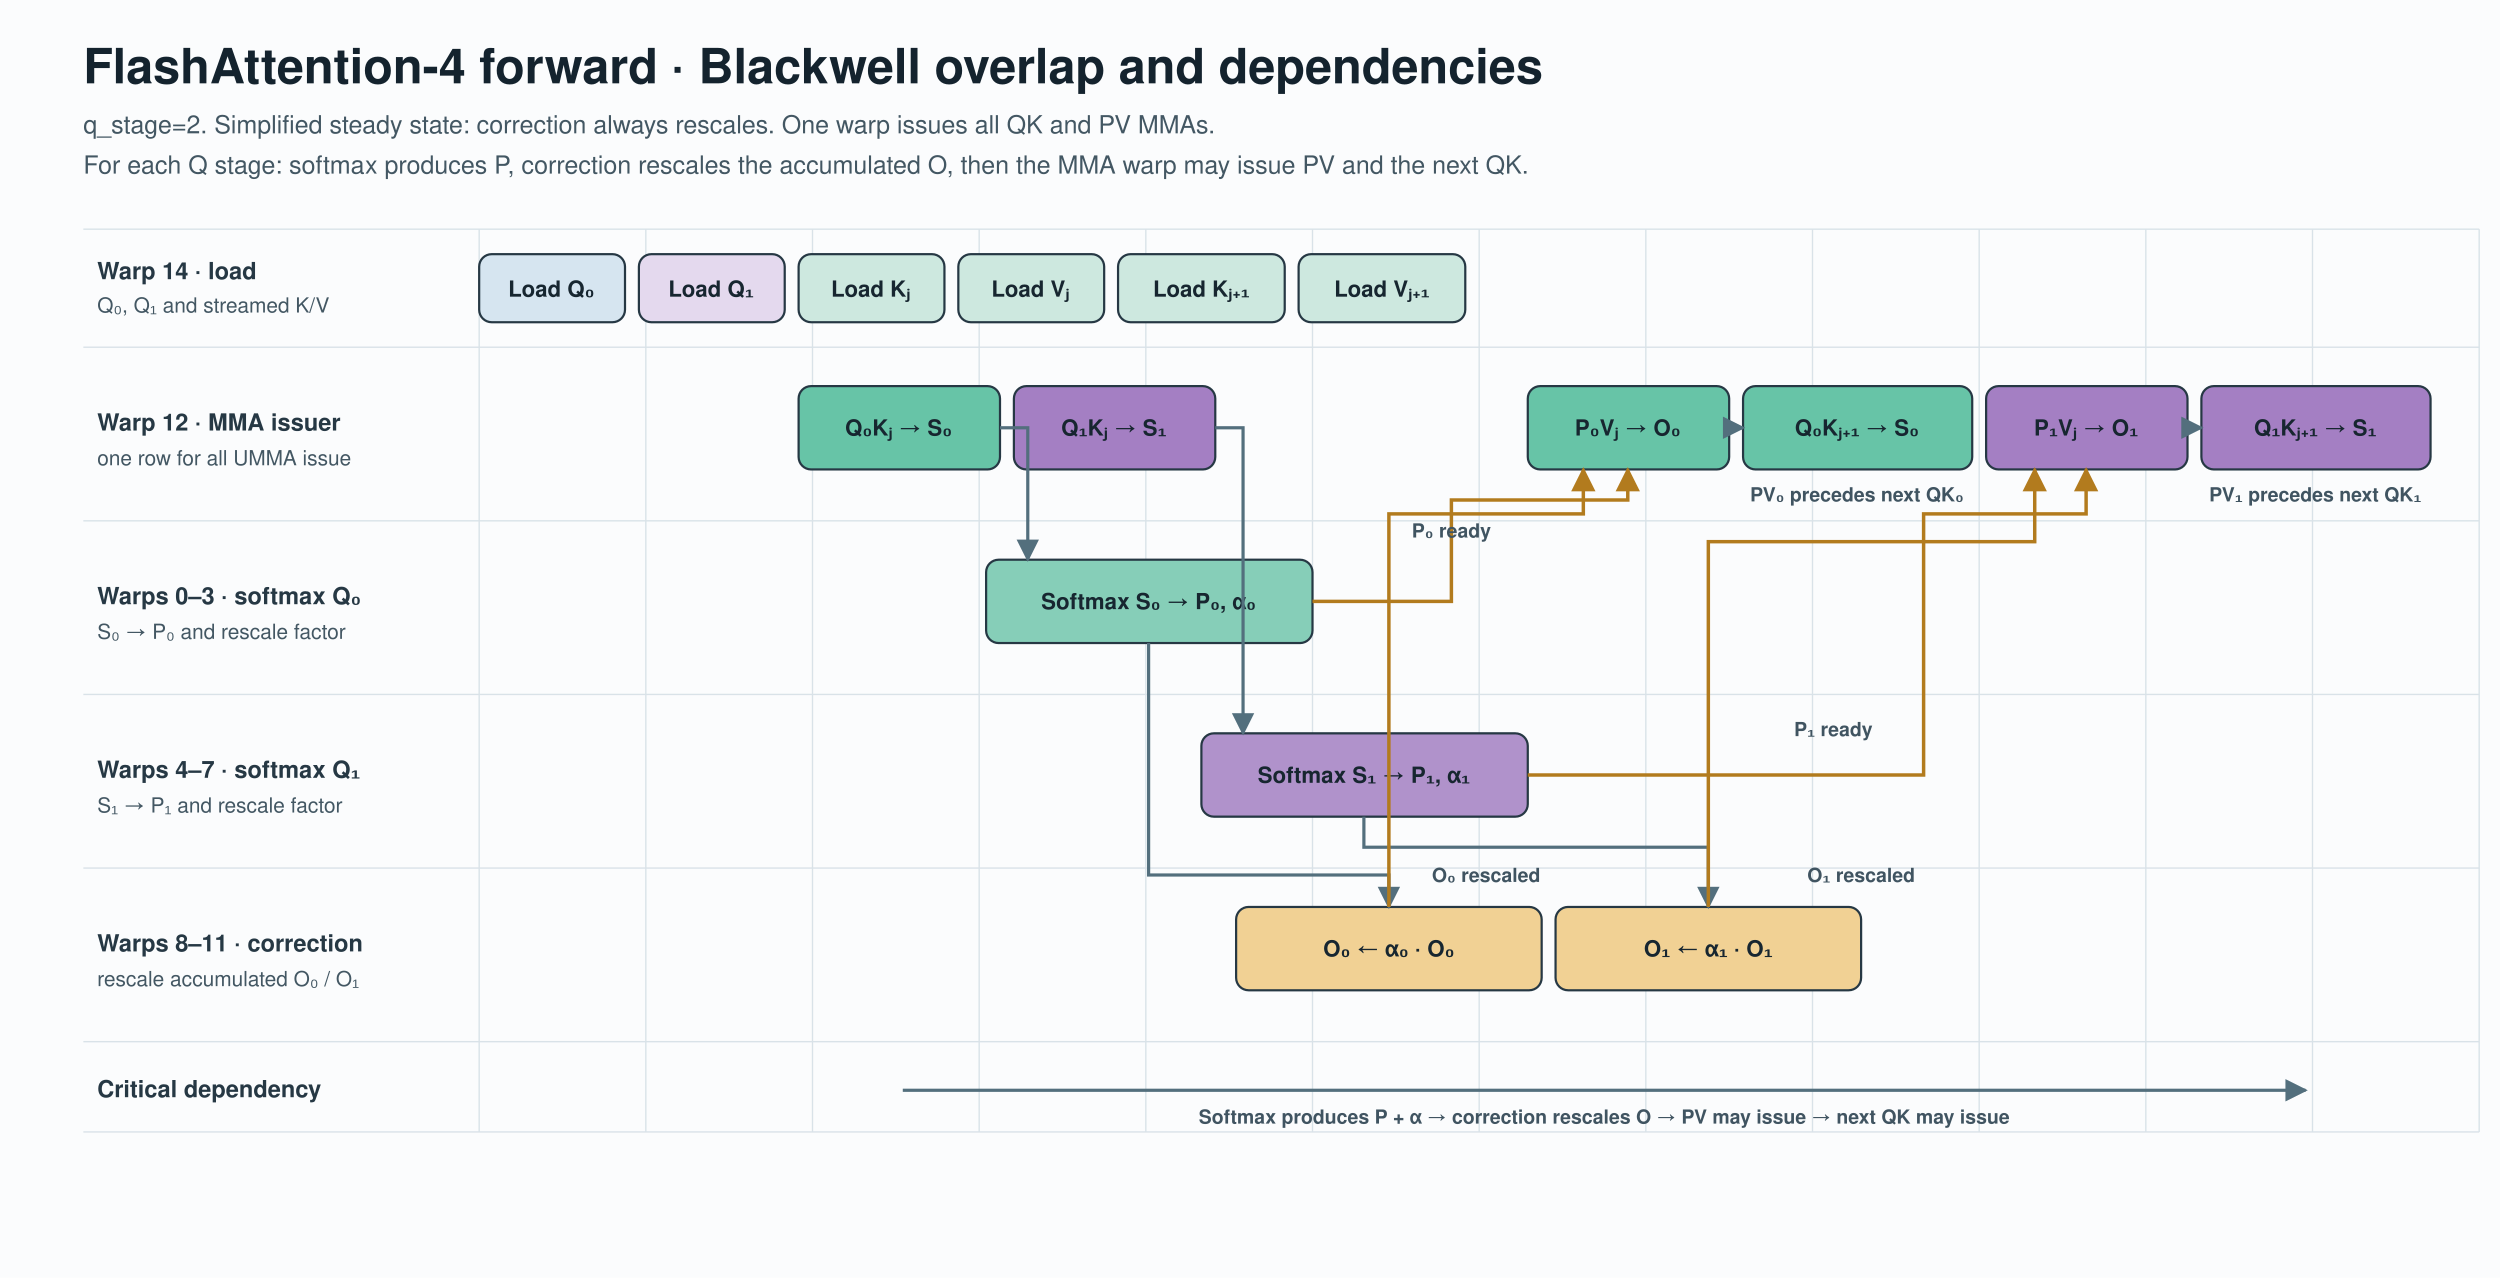
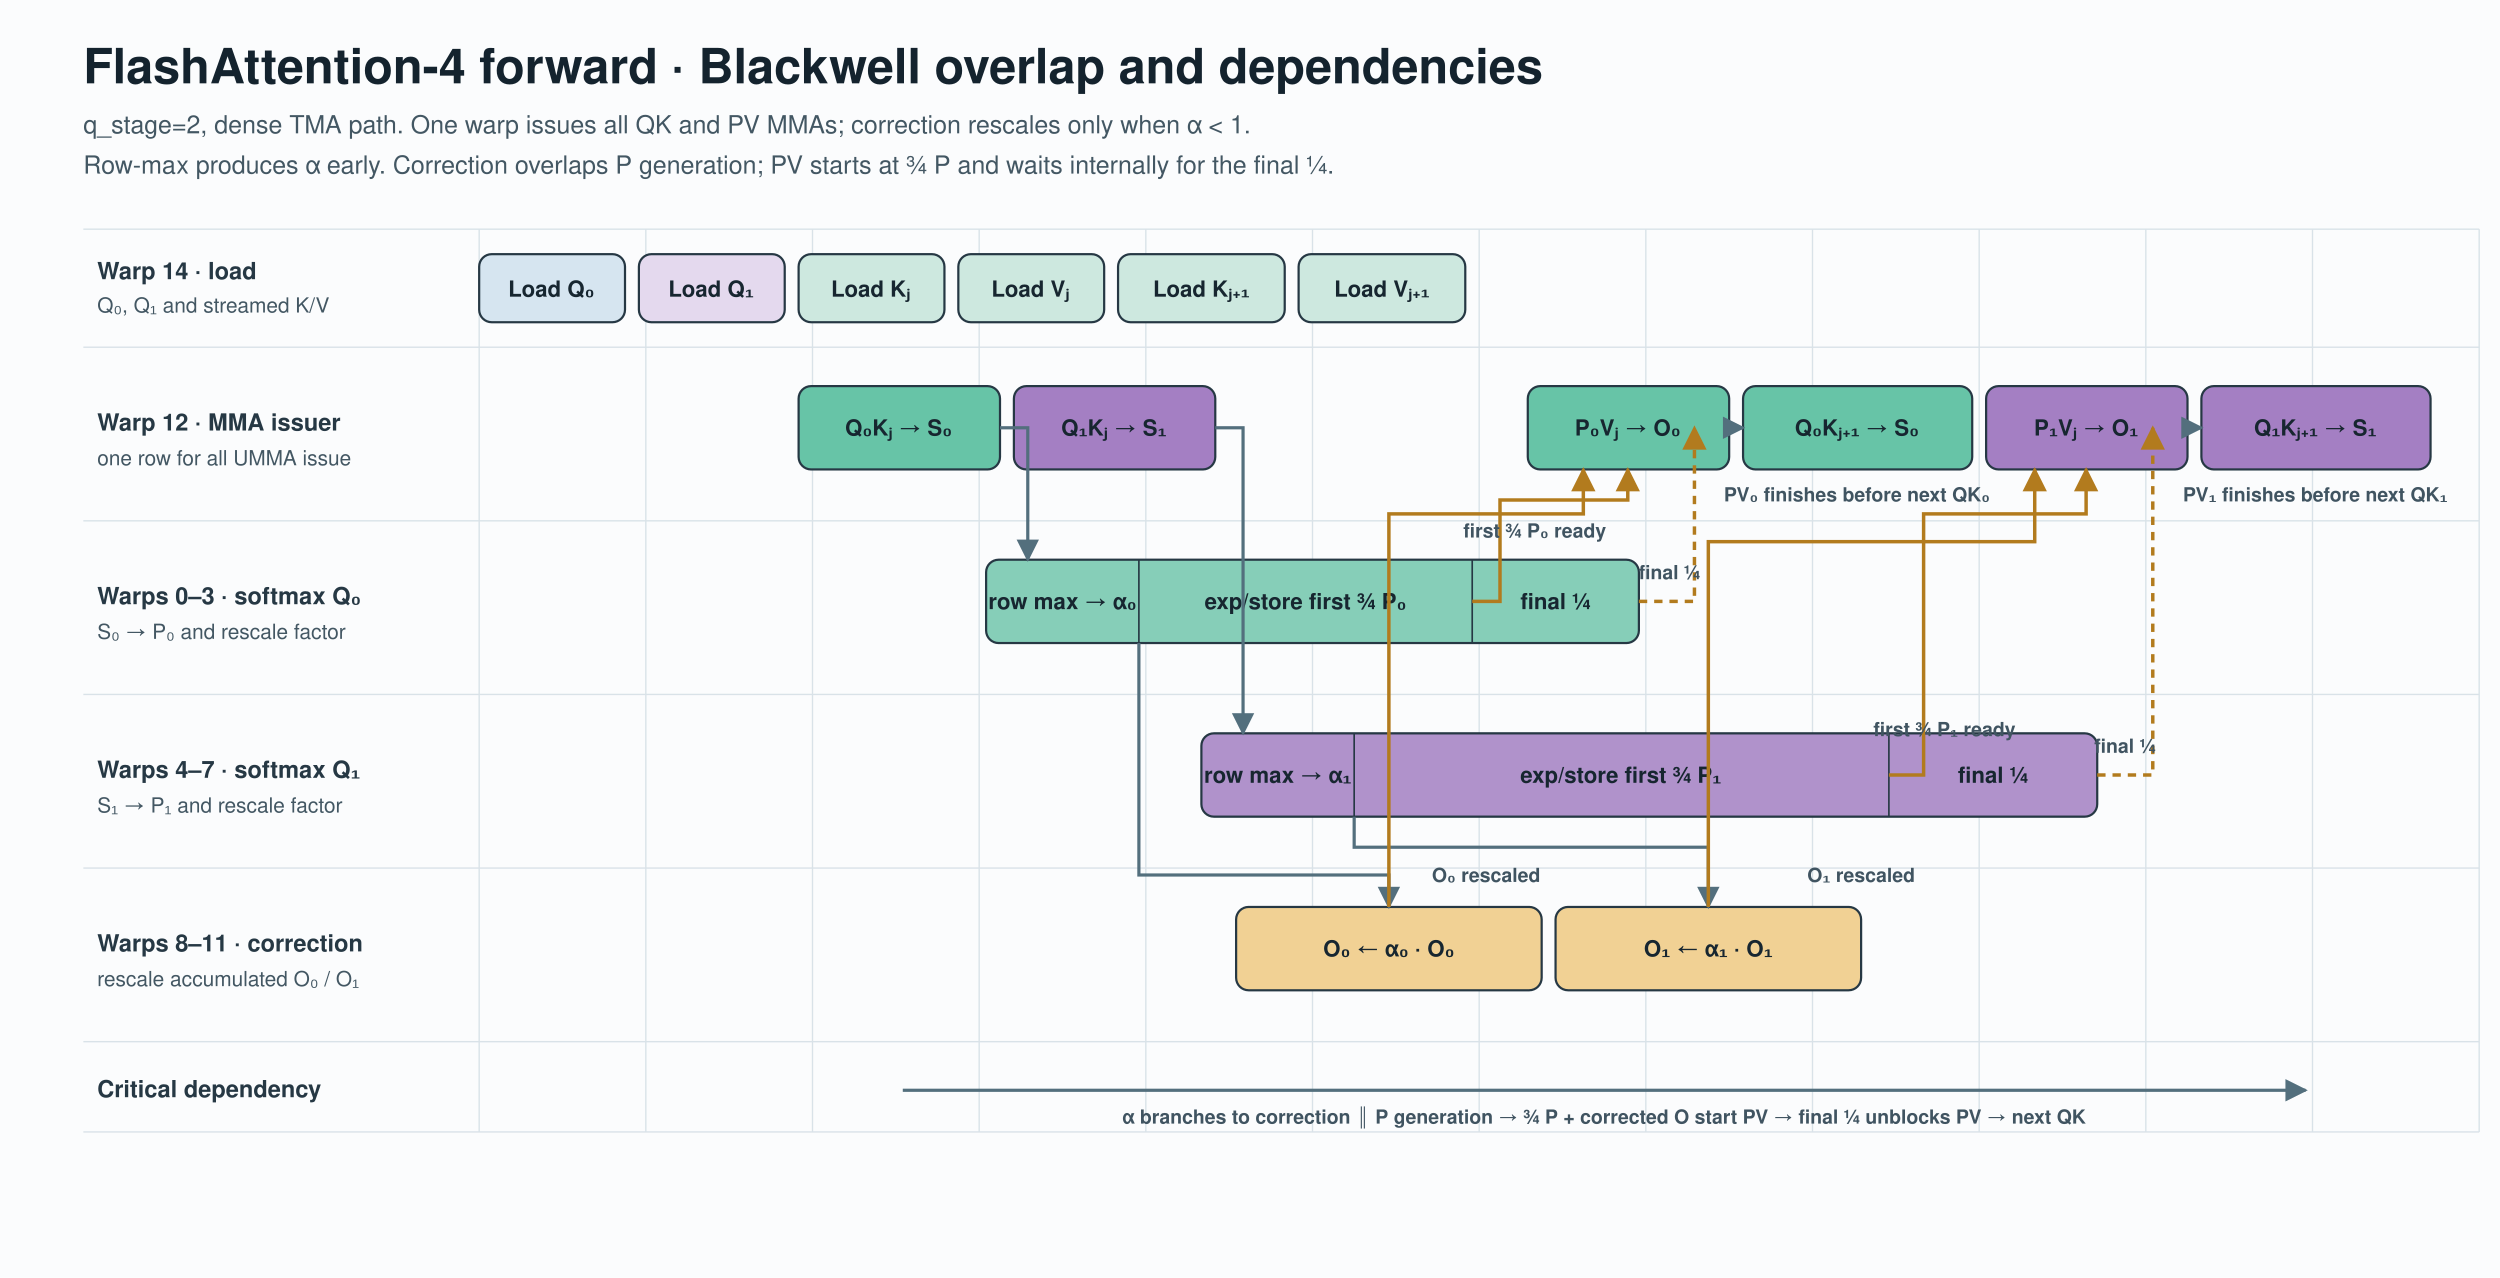
<svg xmlns="http://www.w3.org/2000/svg" width="1800" height="920" viewBox="0 0 1800 920" role="img" aria-labelledby="title desc">
  <defs>
    <style>
.t{font-family:"Helvetica Neue",Helvetica,Arial,sans-serif;font-size:35px;font-weight:700;fill:#14232e}.s{font-family:"Helvetica Neue",Helvetica,Arial,sans-serif;font-size:18px;font-weight:500;fill:#435763}.l{font-family:"Helvetica Neue",Helvetica,Arial,sans-serif;font-size:17px;font-weight:700;fill:#263844}.ls{font-family:"Helvetica Neue",Helvetica,Arial,sans-serif;font-size:15px;font-weight:500;fill:#435763}.x{font-family:"Helvetica Neue",Helvetica,Arial,sans-serif;font-size:16px;font-weight:600;fill:#172630;text-anchor:middle;dominant-baseline:middle}.n{font-family:"Helvetica Neue",Helvetica,Arial,sans-serif;font-size:14px;font-weight:600;fill:#405461;text-anchor:middle}.g{stroke:#d9e2e8;stroke-width:1}.b{stroke:#263844;stroke-width:1.6;rx:9}.a{stroke:#536f7d;stroke-width:2.3;fill:none;marker-end:url(#m)}.dep{stroke:#b27b1e;stroke-width:2.5;fill:none;marker-end:url(#gold)}
</style>
    <marker id="m" viewBox="0 0 10 10" refX="9" refY="5" markerWidth="7" markerHeight="7" orient="auto">
      <path d="M0 0L10 5L0 10z" fill="#536f7d" />
    </marker>
    <marker id="gold" viewBox="0 0 10 10" refX="9" refY="5" markerWidth="7" markerHeight="7" orient="auto">
      <path d="M0 0L10 5L0 10z" fill="#b27b1e" />
    </marker>
  </defs>
  <rect width="1800" height="920" fill="#fbfcfd" />
  <text x="60" y="60" class="t">FlashAttention-4 forward · Blackwell overlap and dependencies</text>
-   <text x="60" y="96" class="s">q_stage=2. Simplified steady state: correction always rescales. One warp issues all QK and PV MMAs.</text>
-   <text x="60" y="125" class="s">For each Q stage: softmax produces P, correction rescales the accumulated O, then the MMA warp may issue PV and the next QK.</text>
+   <text x="60" y="96" class="s">q_stage=2, dense TMA path. One warp issues all QK and PV MMAs; correction rescales only when α &lt; 1.</text>
+   <text x="60" y="125" class="s">Row-max produces α early. Correction overlaps P generation; PV starts at ¾ P and waits internally for the final ¼.</text>
  <g transform="translate(60 165)">
    <g class="g">
      <path d="M285 0V650M405 0V650M525 0V650M645 0V650M765 0V650M885 0V650M1005 0V650M1125 0V650M1245 0V650M1365 0V650M1485 0V650M1605 0V650M1725 0V650" />
      <path d="M0 0H1725M0 85H1725M0 210H1725M0 335H1725M0 460H1725M0 585H1725M0 650H1725" />
    </g>
    <text x="10" y="36" class="l">Warp 14 · load</text>
    <text x="10" y="60" class="ls">Q₀, Q₁ and streamed K/V</text>
    <text x="10" y="145" class="l">Warp 12 · MMA issuer</text>
    <text x="10" y="170" class="ls">one row for all UMMA issue</text>
    <text x="10" y="270" class="l">Warps 0–3 · softmax Q₀</text>
    <text x="10" y="295" class="ls">S₀ → P₀ and rescale factor</text>
    <text x="10" y="395" class="l">Warps 4–7 · softmax Q₁</text>
    <text x="10" y="420" class="ls">S₁ → P₁ and rescale factor</text>
    <text x="10" y="520" class="l">Warps 8–11 · correction</text>
    <text x="10" y="545" class="ls">rescale accumulated O₀ / O₁</text>
    <text x="10" y="625" class="l">Critical dependency</text>
    <rect x="285" y="18" width="105" height="49" class="b" fill="#d6e5f0" />
    <text x="337" y="43" class="x">Load Q₀</text>
    <rect x="400" y="18" width="105" height="49" class="b" fill="#e4d9ee" />
    <text x="452" y="43" class="x">Load Q₁</text>
    <rect x="515" y="18" width="105" height="49" class="b" fill="#cde8df" />
    <text x="567" y="43" class="x">Load Kⱼ</text>
    <rect x="630" y="18" width="105" height="49" class="b" fill="#cde8df" />
    <text x="682" y="43" class="x">Load Vⱼ</text>
    <rect x="745" y="18" width="120" height="49" class="b" fill="#cde8df" />
    <text x="805" y="43" class="x">Load Kⱼ₊₁</text>
    <rect x="875" y="18" width="120" height="49" class="b" fill="#cde8df" />
    <text x="935" y="43" class="x">Load Vⱼ₊₁</text>
    <rect x="515" y="113" width="145" height="60" class="b" fill="#67c4a7" />
    <text x="587" y="143" class="x">Q₀Kⱼ → S₀</text>
    <rect x="670" y="113" width="145" height="60" class="b" fill="#a47fc3" />
    <text x="742" y="143" class="x">Q₁Kⱼ → S₁</text>
    <rect x="1040" y="113" width="145" height="60" class="b" fill="#67c4a7" />
    <text x="1112" y="143" class="x">P₀Vⱼ → O₀</text>
    <rect x="1195" y="113" width="165" height="60" class="b" fill="#67c4a7" />
    <text x="1277" y="143" class="x">Q₀Kⱼ₊₁ → S₀</text>
    <rect x="1370" y="113" width="145" height="60" class="b" fill="#a47fc3" />
    <text x="1442" y="143" class="x">P₁Vⱼ → O₁</text>
    <rect x="1525" y="113" width="165" height="60" class="b" fill="#a47fc3" />
    <text x="1607" y="143" class="x">Q₁Kⱼ₊₁ → S₁</text>
-     <rect x="650" y="238" width="235" height="60" class="b" fill="#86ceb8" />
-     <text x="767" y="268" class="x">Softmax S₀ → P₀, α₀</text>
-     <rect x="805" y="363" width="235" height="60" class="b" fill="#b092cb" />
-     <text x="922" y="393" class="x">Softmax S₁ → P₁, α₁</text>
+     <rect x="650" y="238" width="470" height="60" class="b" fill="#86ceb8" />
+     <path d="M760 238V298M1000 238V298" stroke="#263844" stroke-width="1.2" />
+     <text x="705" y="268" class="x">row max → α₀</text>
+     <text x="880" y="268" class="x">exp/store first ¾ P₀</text>
+     <text x="1060" y="268" class="x">final ¼</text>
+     <rect x="805" y="363" width="645" height="60" class="b" fill="#b092cb" />
+     <path d="M915 363V423M1300 363V423" stroke="#263844" stroke-width="1.2" />
+     <text x="860" y="393" class="x">row max → α₁</text>
+     <text x="1107" y="393" class="x">exp/store first ¾ P₁</text>
+     <text x="1375" y="393" class="x">final ¼</text>
    <path d="M660 143H680V238" class="a" />
    <path d="M815 143H835V363" class="a" />
    <rect x="830" y="488" width="220" height="60" class="b" fill="#f1d194" />
    <text x="940" y="518" class="x">O₀ ← α₀ · O₀</text>
    <rect x="1060" y="488" width="220" height="60" class="b" fill="#f1d194" />
    <text x="1170" y="518" class="x">O₁ ← α₁ · O₁</text>
-     <path d="M767 298V465H940V488" class="a" />
-     <path d="M922 423V445H1170V488" class="a" />
-     <path d="M885 268H985V195H1112V173" class="dep" />
-     <text x="985" y="222" class="n">P₀ ready</text>
+     <path d="M760 298V465H940V488" class="a" />
+     <path d="M915 423V445H1170V488" class="a" />
+     <path d="M1000 268H1020V195H1112V173" class="dep" />
+     <text x="1045" y="222" class="n">first ¾ P₀ ready</text>
    <path d="M940 488V205H1080V173" class="dep" />
    <text x="1010" y="470" class="n">O₀ rescaled</text>
-     <path d="M1040 393H1325V205H1442V173" class="dep" />
-     <text x="1260" y="365" class="n">P₁ ready</text>
+     <path d="M1300 393H1325V205H1442V173" class="dep" />
+     <text x="1340" y="365" class="n">first ¾ P₁ ready</text>
    <path d="M1170 488V225H1405V173" class="dep" />
    <text x="1280" y="470" class="n">O₁ rescaled</text>
+     <path d="M1120 268H1160V143" class="dep" stroke-dasharray="6 5" />
+     <text x="1142" y="252" class="n">final ¼</text>
+     <path d="M1450 393H1490V143" class="dep" stroke-dasharray="6 5" />
+     <text x="1470" y="377" class="n">final ¼</text>
    <path d="M1185 143H1195" class="a" />
    <path d="M1515 143H1525" class="a" />
-     <text x="1277" y="196" class="n">PV₀ precedes next QK₀</text>
-     <text x="1607" y="196" class="n">PV₁ precedes next QK₁</text>
+     <text x="1277" y="196" class="n">PV₀ finishes before next QK₀</text>
+     <text x="1607" y="196" class="n">PV₁ finishes before next QK₁</text>
    <path d="M590 620H1600" class="a" />
-     <text x="1095" y="644" class="n">Softmax produces P + α → correction rescales O → PV may issue → next QK may issue</text>
+     <text x="1095" y="644" class="n">α branches to correction ∥ P generation → ¾ P + corrected O start PV → final ¼ unblocks PV → next QK</text>
  </g>
</svg>
